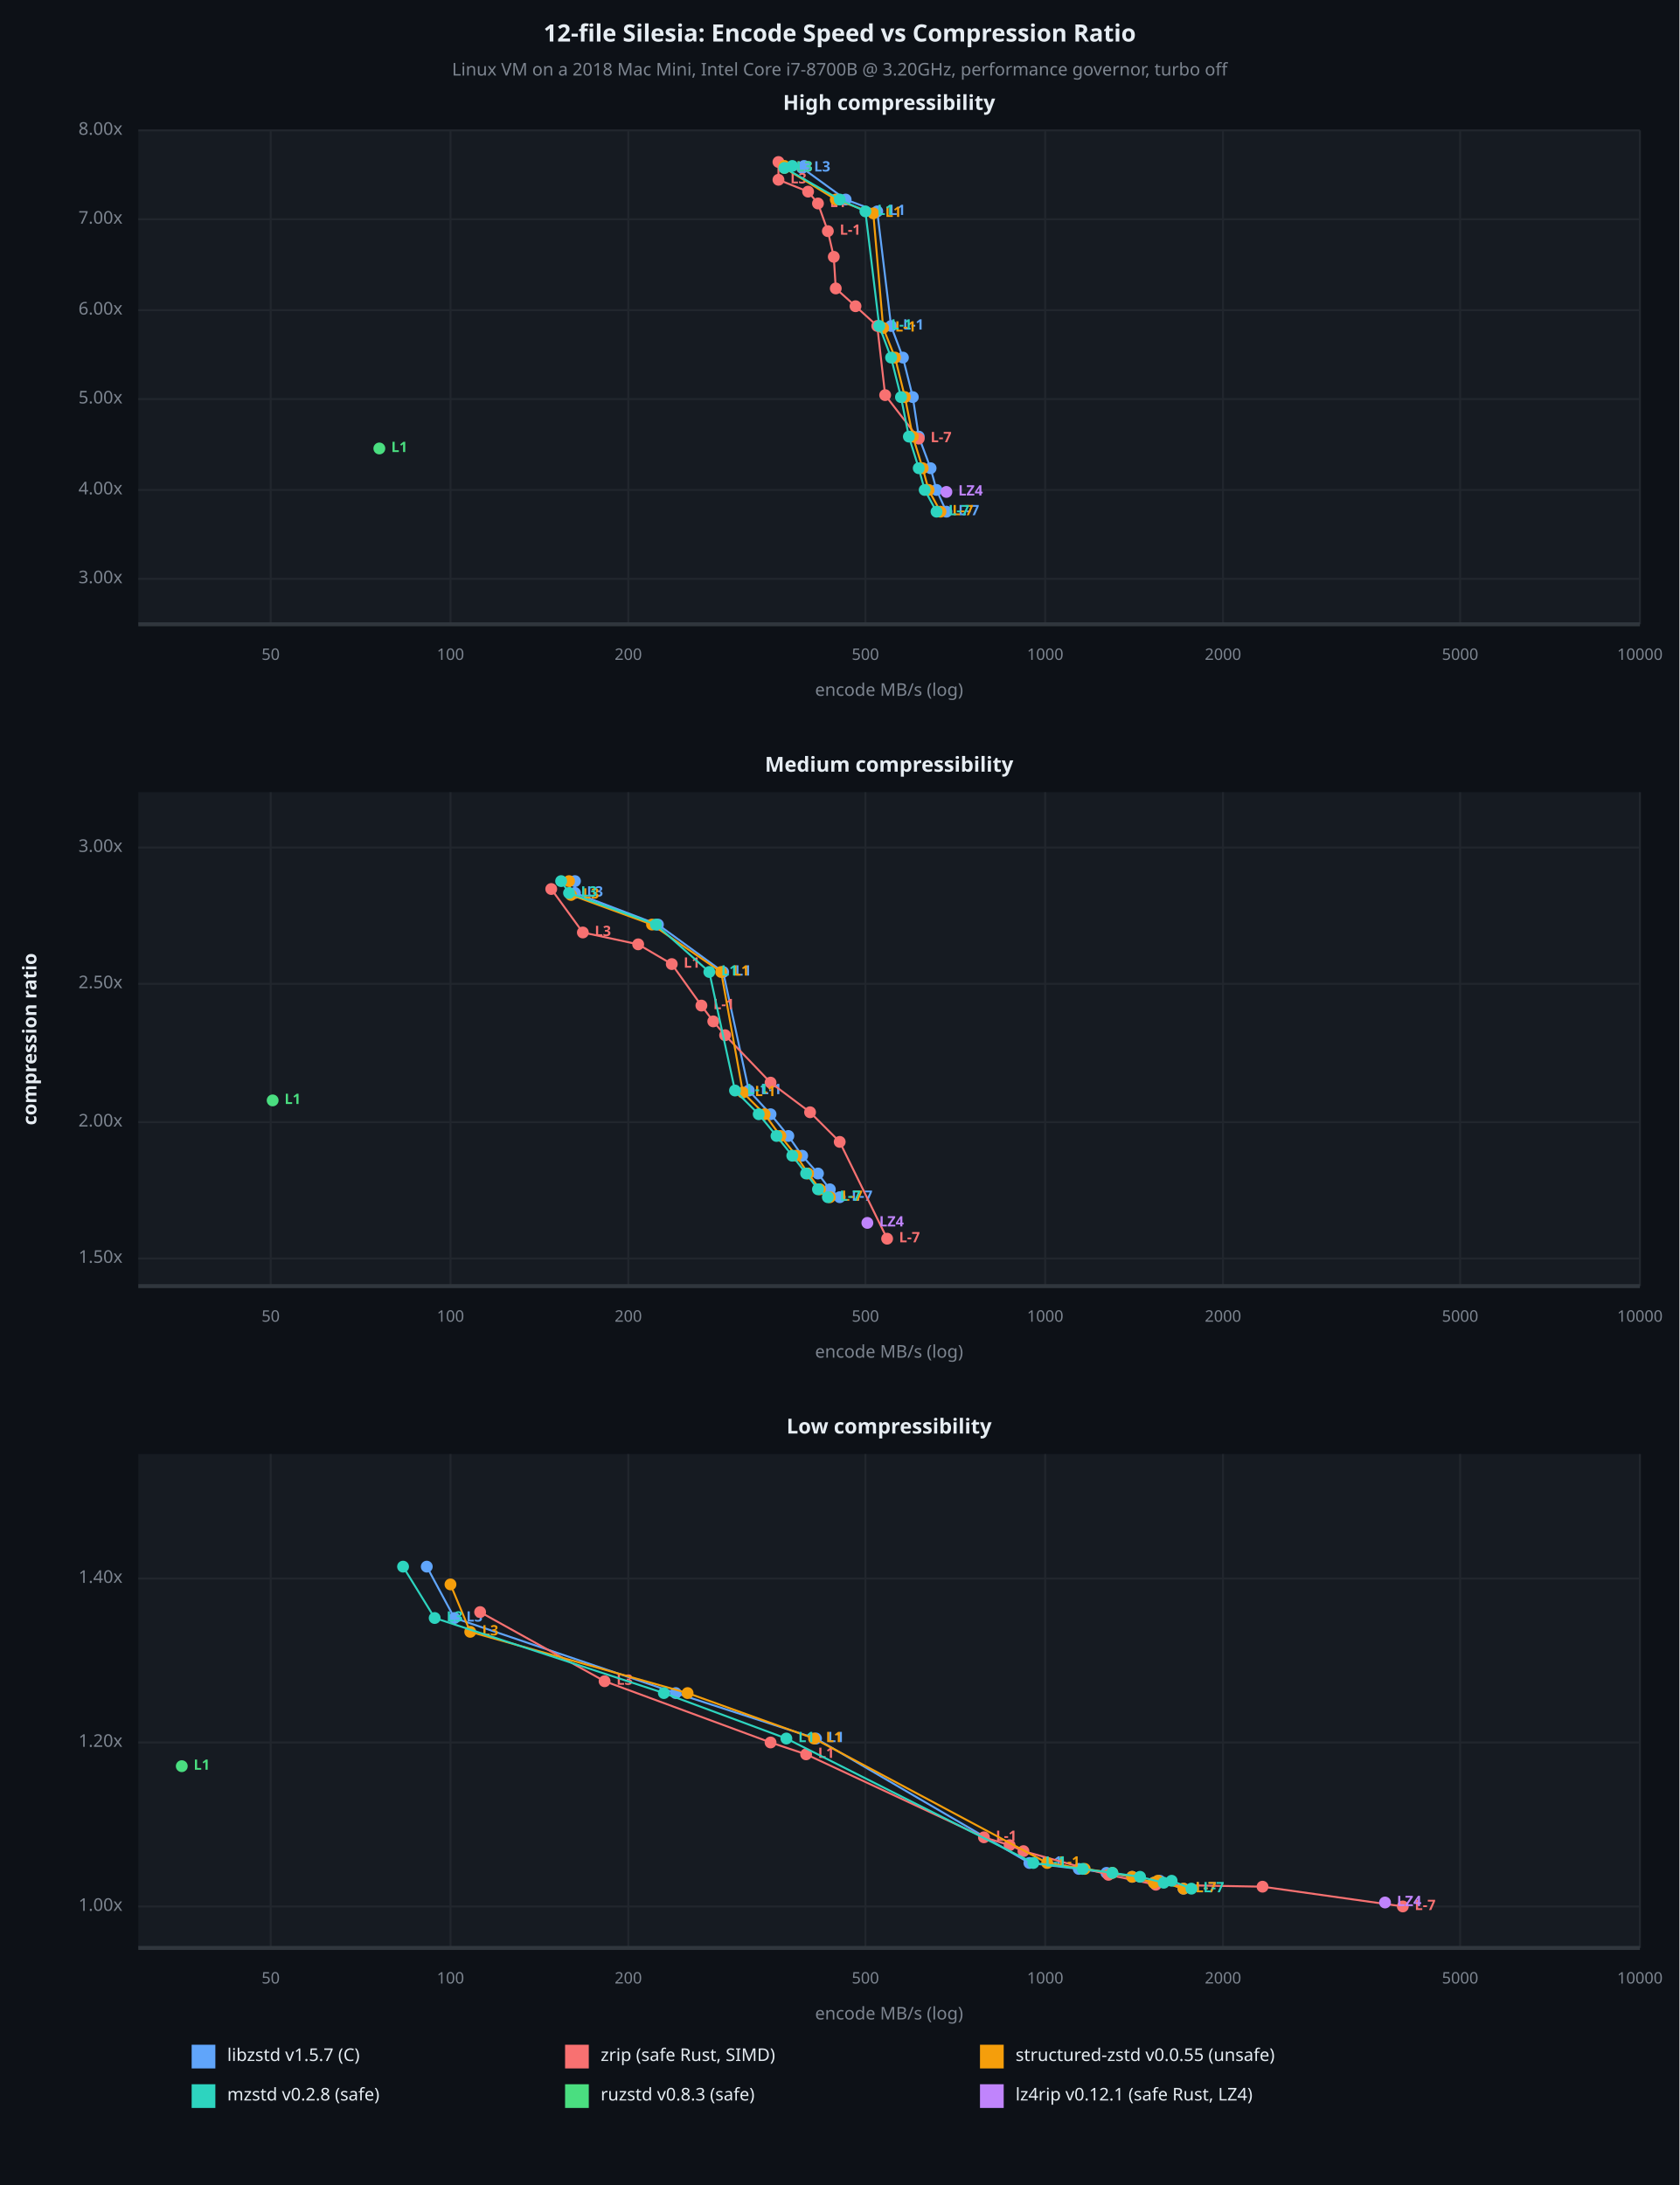
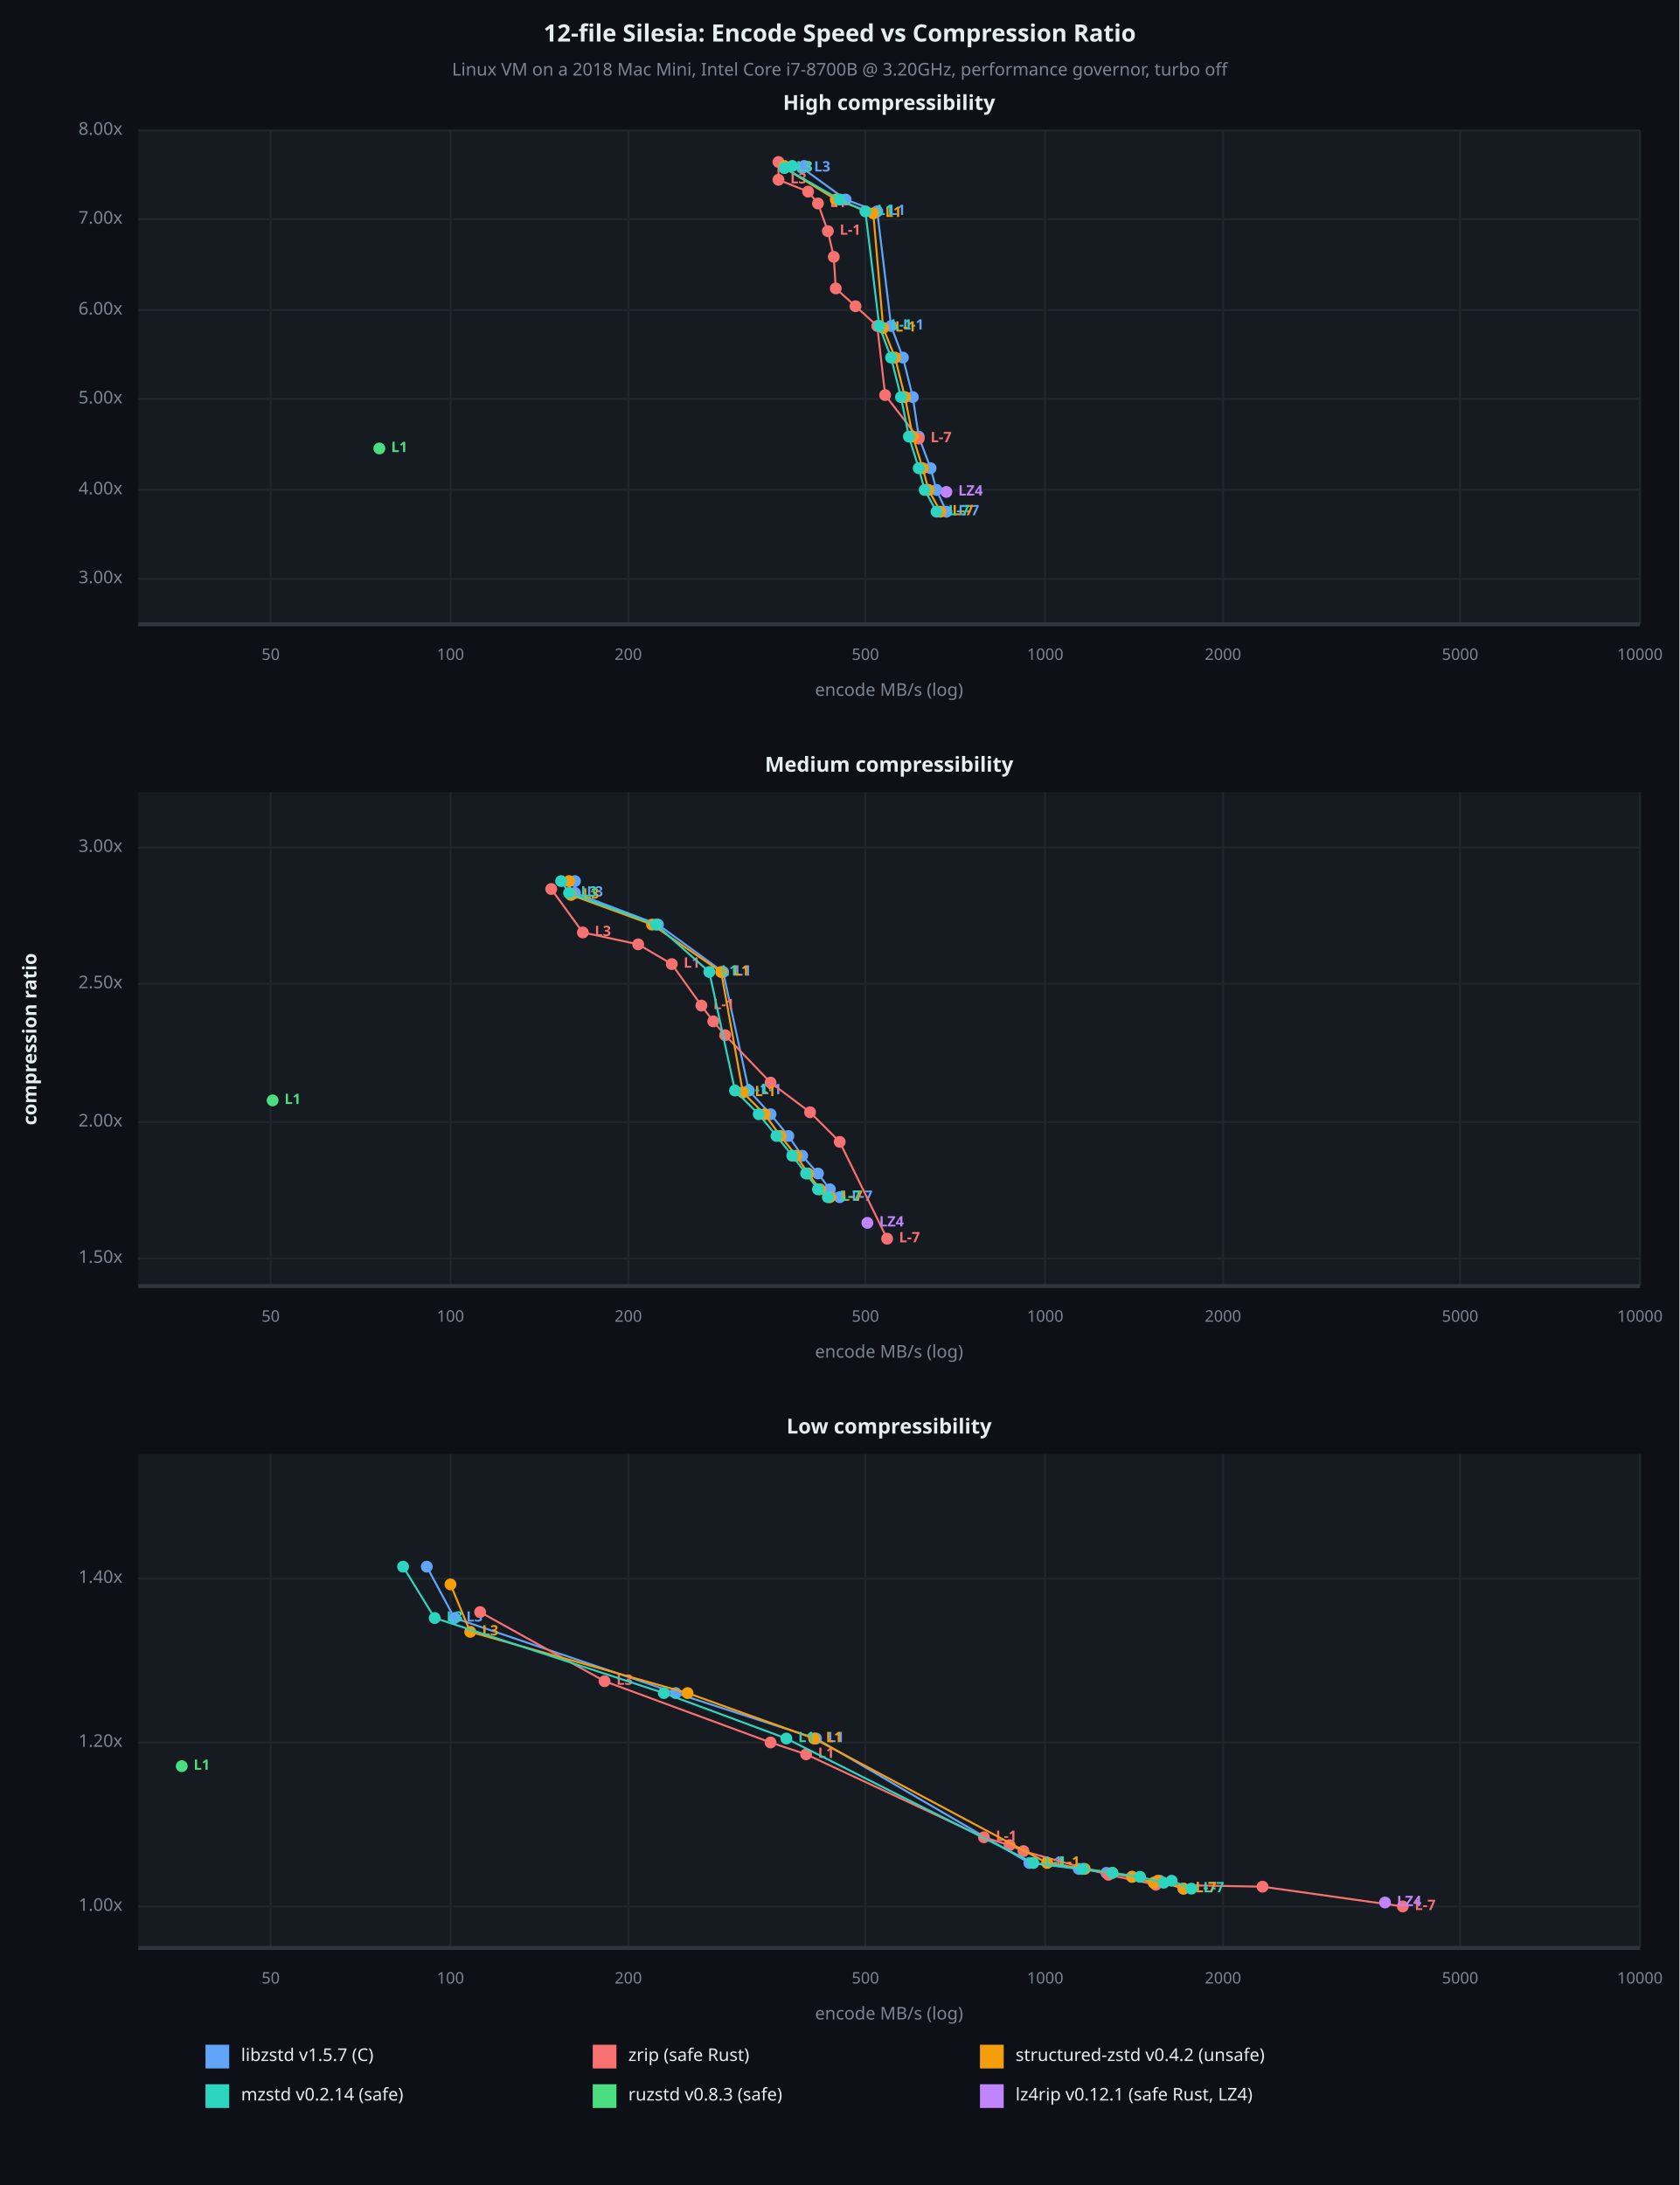
<svg xmlns="http://www.w3.org/2000/svg" viewBox="0 0 850 1106" font-family="system-ui, -apple-system, sans-serif">
  <rect x="0" y="0" width="850" height="1106" opacity="1" fill="#0D1117" stroke="none" />
  <text x="425" y="18" dy="0.5ex" text-anchor="middle" font-family="sans-serif" font-size="12.097" opacity="1" fill="#E6EDF3" font-weight="bold">
12-file Silesia: Encode Speed vs Compression Ratio
</text>
  <text x="425" y="36" dy="0.5ex" text-anchor="middle" font-family="sans-serif" font-size="8.871" opacity="1" fill="#7D8590">
Linux VM on a 2018 Mac Mini, Intel Core i7-8700B @ 3.20GHz, performance governor, turbo off
</text>
  <rect x="70" y="66" width="760" height="250" opacity="1" fill="#161B22" stroke="none" />
  <text x="450" y="53" dy="0.5ex" text-anchor="middle" font-family="sans-serif" font-size="10.484" opacity="1" fill="#E6EDF3" font-weight="bold">
High compressibility
</text>
  <polyline fill="none" opacity="1" stroke="#21262D" stroke-width="1" points="137,66 137,316 " />
  <text x="137" y="332" dy="0.5ex" text-anchor="middle" font-family="sans-serif" font-size="8.065" opacity="1" fill="#7D8590">
50
</text>
  <polyline fill="none" opacity="1" stroke="#21262D" stroke-width="1" points="228,66 228,316 " />
  <text x="228" y="332" dy="0.5ex" text-anchor="middle" font-family="sans-serif" font-size="8.065" opacity="1" fill="#7D8590">
100
</text>
  <polyline fill="none" opacity="1" stroke="#21262D" stroke-width="1" points="318,66 318,316 " />
  <text x="318" y="332" dy="0.5ex" text-anchor="middle" font-family="sans-serif" font-size="8.065" opacity="1" fill="#7D8590">
200
</text>
  <polyline fill="none" opacity="1" stroke="#21262D" stroke-width="1" points="438,66 438,316 " />
  <text x="438" y="332" dy="0.5ex" text-anchor="middle" font-family="sans-serif" font-size="8.065" opacity="1" fill="#7D8590">
500
</text>
  <polyline fill="none" opacity="1" stroke="#21262D" stroke-width="1" points="529,66 529,316 " />
  <text x="529" y="332" dy="0.5ex" text-anchor="middle" font-family="sans-serif" font-size="8.065" opacity="1" fill="#7D8590">
1000
</text>
  <polyline fill="none" opacity="1" stroke="#21262D" stroke-width="1" points="619,66 619,316 " />
  <text x="619" y="332" dy="0.5ex" text-anchor="middle" font-family="sans-serif" font-size="8.065" opacity="1" fill="#7D8590">
2000
</text>
  <polyline fill="none" opacity="1" stroke="#21262D" stroke-width="1" points="739,66 739,316 " />
  <text x="739" y="332" dy="0.5ex" text-anchor="middle" font-family="sans-serif" font-size="8.065" opacity="1" fill="#7D8590">
5000
</text>
  <polyline fill="none" opacity="1" stroke="#21262D" stroke-width="1" points="830,66 830,316 " />
  <text x="830" y="332" dy="0.5ex" text-anchor="middle" font-family="sans-serif" font-size="8.065" opacity="1" fill="#7D8590">
10000
</text>
  <polyline fill="none" opacity="1" stroke="#21262D" stroke-width="1" points="70,293 830,293 " />
  <text x="62" y="293" dy="0.5ex" text-anchor="end" font-family="sans-serif" font-size="8.871" opacity="1" fill="#7D8590">
3.00x
</text>
  <polyline fill="none" opacity="1" stroke="#21262D" stroke-width="1" points="70,248 830,248 " />
  <text x="62" y="248" dy="0.5ex" text-anchor="end" font-family="sans-serif" font-size="8.871" opacity="1" fill="#7D8590">
4.00x
</text>
  <polyline fill="none" opacity="1" stroke="#21262D" stroke-width="1" points="70,202 830,202 " />
  <text x="62" y="202" dy="0.5ex" text-anchor="end" font-family="sans-serif" font-size="8.871" opacity="1" fill="#7D8590">
5.00x
</text>
  <polyline fill="none" opacity="1" stroke="#21262D" stroke-width="1" points="70,157 830,157 " />
  <text x="62" y="157" dy="0.5ex" text-anchor="end" font-family="sans-serif" font-size="8.871" opacity="1" fill="#7D8590">
6.00x
</text>
  <polyline fill="none" opacity="1" stroke="#21262D" stroke-width="1" points="70,111 830,111 " />
  <text x="62" y="111" dy="0.5ex" text-anchor="end" font-family="sans-serif" font-size="8.871" opacity="1" fill="#7D8590">
7.00x
</text>
  <polyline fill="none" opacity="1" stroke="#21262D" stroke-width="1" points="70,66 830,66 " />
  <text x="62" y="66" dy="0.5ex" text-anchor="end" font-family="sans-serif" font-size="8.871" opacity="1" fill="#7D8590">
8.00x
</text>
  <polyline fill="none" opacity="1" stroke="#30363D" stroke-width="2" points="70,316 830,316 " />
  <polyline fill="none" opacity="1" stroke="#60A5FA" stroke-width="1" points="479,259 474,248 471,237 465,221 462,201 457,181 451,165 444,107 428,101 406,85 407,84 " />
  <circle cx="479" cy="259" r="3" opacity="1" fill="#60A5FA" stroke="none" stroke-width="1" />
  <text x="485" y="259" dy="0.5ex" text-anchor="start" font-family="sans-serif" font-size="7.258" opacity="1" fill="#60A5FA" font-weight="bold">
L-7
</text>
  <circle cx="474" cy="248" r="3" opacity="1" fill="#60A5FA" stroke="none" stroke-width="1" />
  <circle cx="471" cy="237" r="3" opacity="1" fill="#60A5FA" stroke="none" stroke-width="1" />
  <circle cx="465" cy="221" r="3" opacity="1" fill="#60A5FA" stroke="none" stroke-width="1" />
  <circle cx="462" cy="201" r="3" opacity="1" fill="#60A5FA" stroke="none" stroke-width="1" />
  <circle cx="457" cy="181" r="3" opacity="1" fill="#60A5FA" stroke="none" stroke-width="1" />
  <circle cx="451" cy="165" r="3" opacity="1" fill="#60A5FA" stroke="none" stroke-width="1" />
  <text x="457" y="165" dy="0.5ex" text-anchor="start" font-family="sans-serif" font-size="7.258" opacity="1" fill="#60A5FA" font-weight="bold">
L-1
</text>
  <circle cx="444" cy="107" r="3" opacity="1" fill="#60A5FA" stroke="none" stroke-width="1" />
  <text x="450" y="107" dy="0.5ex" text-anchor="start" font-family="sans-serif" font-size="7.258" opacity="1" fill="#60A5FA" font-weight="bold">
L1
</text>
  <circle cx="428" cy="101" r="3" opacity="1" fill="#60A5FA" stroke="none" stroke-width="1" />
  <circle cx="406" cy="85" r="3" opacity="1" fill="#60A5FA" stroke="none" stroke-width="1" />
  <text x="412" y="85" dy="0.5ex" text-anchor="start" font-family="sans-serif" font-size="7.258" opacity="1" fill="#60A5FA" font-weight="bold">
L3
</text>
  <circle cx="407" cy="84" r="3" opacity="1" fill="#60A5FA" stroke="none" stroke-width="1" />
  <polyline fill="none" opacity="1" stroke="#F87171" stroke-width="1" points="465,222 448,200 444,165 433,155 423,146 422,130 419,117 414,103 409,97 394,91 394,82 " />
  <circle cx="465" cy="222" r="3" opacity="1" fill="#F87171" stroke="none" stroke-width="1" />
  <text x="471" y="222" dy="0.5ex" text-anchor="start" font-family="sans-serif" font-size="7.258" opacity="1" fill="#F87171" font-weight="bold">
L-7
</text>
  <circle cx="448" cy="200" r="3" opacity="1" fill="#F87171" stroke="none" stroke-width="1" />
  <circle cx="444" cy="165" r="3" opacity="1" fill="#F87171" stroke="none" stroke-width="1" />
  <circle cx="433" cy="155" r="3" opacity="1" fill="#F87171" stroke="none" stroke-width="1" />
  <circle cx="423" cy="146" r="3" opacity="1" fill="#F87171" stroke="none" stroke-width="1" />
  <circle cx="422" cy="130" r="3" opacity="1" fill="#F87171" stroke="none" stroke-width="1" />
  <circle cx="419" cy="117" r="3" opacity="1" fill="#F87171" stroke="none" stroke-width="1" />
  <text x="425" y="117" dy="0.5ex" text-anchor="start" font-family="sans-serif" font-size="7.258" opacity="1" fill="#F87171" font-weight="bold">
L-1
</text>
  <circle cx="414" cy="103" r="3" opacity="1" fill="#F87171" stroke="none" stroke-width="1" />
  <text x="420" y="103" dy="0.5ex" text-anchor="start" font-family="sans-serif" font-size="7.258" opacity="1" fill="#F87171" font-weight="bold">
L1
</text>
  <circle cx="409" cy="97" r="3" opacity="1" fill="#F87171" stroke="none" stroke-width="1" />
  <circle cx="394" cy="91" r="3" opacity="1" fill="#F87171" stroke="none" stroke-width="1" />
  <text x="400" y="91" dy="0.5ex" text-anchor="start" font-family="sans-serif" font-size="7.258" opacity="1" fill="#F87171" font-weight="bold">
L3
</text>
  <circle cx="394" cy="82" r="3" opacity="1" fill="#F87171" stroke="none" stroke-width="1" />
  <polyline fill="none" opacity="1" stroke="#F59E0B" stroke-width="1" points="476,259 470,248 467,237 462,221 458,201 453,181 447,166 442,108 423,101 397,85 397,84 " />
  <circle cx="476" cy="259" r="3" opacity="1" fill="#F59E0B" stroke="none" stroke-width="1" />
  <text x="482" y="259" dy="0.5ex" text-anchor="start" font-family="sans-serif" font-size="7.258" opacity="1" fill="#F59E0B" font-weight="bold">
L-7
</text>
  <circle cx="470" cy="248" r="3" opacity="1" fill="#F59E0B" stroke="none" stroke-width="1" />
  <circle cx="467" cy="237" r="3" opacity="1" fill="#F59E0B" stroke="none" stroke-width="1" />
  <circle cx="462" cy="221" r="3" opacity="1" fill="#F59E0B" stroke="none" stroke-width="1" />
  <circle cx="458" cy="201" r="3" opacity="1" fill="#F59E0B" stroke="none" stroke-width="1" />
  <circle cx="453" cy="181" r="3" opacity="1" fill="#F59E0B" stroke="none" stroke-width="1" />
  <circle cx="447" cy="166" r="3" opacity="1" fill="#F59E0B" stroke="none" stroke-width="1" />
  <text x="453" y="166" dy="0.5ex" text-anchor="start" font-family="sans-serif" font-size="7.258" opacity="1" fill="#F59E0B" font-weight="bold">
L-1
</text>
  <circle cx="442" cy="108" r="3" opacity="1" fill="#F59E0B" stroke="none" stroke-width="1" />
  <text x="448" y="108" dy="0.5ex" text-anchor="start" font-family="sans-serif" font-size="7.258" opacity="1" fill="#F59E0B" font-weight="bold">
L1
</text>
  <circle cx="423" cy="101" r="3" opacity="1" fill="#F59E0B" stroke="none" stroke-width="1" />
  <circle cx="397" cy="85" r="3" opacity="1" fill="#F59E0B" stroke="none" stroke-width="1" />
  <text x="403" y="85" dy="0.5ex" text-anchor="start" font-family="sans-serif" font-size="7.258" opacity="1" fill="#F59E0B" font-weight="bold">
L3
</text>
  <circle cx="397" cy="84" r="3" opacity="1" fill="#F59E0B" stroke="none" stroke-width="1" />
  <polyline fill="none" opacity="1" stroke="#2DD4BF" stroke-width="1" points="474,259 468,248 465,237 460,221 456,201 451,181 445,165 438,107 425,101 397,85 401,84 " />
  <circle cx="474" cy="259" r="3" opacity="1" fill="#2DD4BF" stroke="none" stroke-width="1" />
  <text x="480" y="259" dy="0.5ex" text-anchor="start" font-family="sans-serif" font-size="7.258" opacity="1" fill="#2DD4BF" font-weight="bold">
L-7
</text>
  <circle cx="468" cy="248" r="3" opacity="1" fill="#2DD4BF" stroke="none" stroke-width="1" />
  <circle cx="465" cy="237" r="3" opacity="1" fill="#2DD4BF" stroke="none" stroke-width="1" />
  <circle cx="460" cy="221" r="3" opacity="1" fill="#2DD4BF" stroke="none" stroke-width="1" />
  <circle cx="456" cy="201" r="3" opacity="1" fill="#2DD4BF" stroke="none" stroke-width="1" />
  <circle cx="451" cy="181" r="3" opacity="1" fill="#2DD4BF" stroke="none" stroke-width="1" />
  <circle cx="445" cy="165" r="3" opacity="1" fill="#2DD4BF" stroke="none" stroke-width="1" />
  <text x="451" y="165" dy="0.5ex" text-anchor="start" font-family="sans-serif" font-size="7.258" opacity="1" fill="#2DD4BF" font-weight="bold">
L-1
</text>
  <circle cx="438" cy="107" r="3" opacity="1" fill="#2DD4BF" stroke="none" stroke-width="1" />
  <text x="444" y="107" dy="0.5ex" text-anchor="start" font-family="sans-serif" font-size="7.258" opacity="1" fill="#2DD4BF" font-weight="bold">
L1
</text>
  <circle cx="425" cy="101" r="3" opacity="1" fill="#2DD4BF" stroke="none" stroke-width="1" />
  <circle cx="397" cy="85" r="3" opacity="1" fill="#2DD4BF" stroke="none" stroke-width="1" />
  <text x="403" y="85" dy="0.5ex" text-anchor="start" font-family="sans-serif" font-size="7.258" opacity="1" fill="#2DD4BF" font-weight="bold">
L3
</text>
  <circle cx="401" cy="84" r="3" opacity="1" fill="#2DD4BF" stroke="none" stroke-width="1" />
  <circle cx="192" cy="227" r="3" opacity="1" fill="#4ADE80" stroke="none" stroke-width="1" />
  <text x="198" y="227" dy="0.5ex" text-anchor="start" font-family="sans-serif" font-size="7.258" opacity="1" fill="#4ADE80" font-weight="bold">
L1
</text>
  <circle cx="479" cy="249" r="3" opacity="1" fill="#C084FC" stroke="none" stroke-width="1" />
  <text x="485" y="249" dy="0.5ex" text-anchor="start" font-family="sans-serif" font-size="7.258" opacity="1" fill="#C084FC" font-weight="bold">
LZ4
</text>
  <text x="450" y="350" dy="0.5ex" text-anchor="middle" font-family="sans-serif" font-size="8.871" opacity="1" fill="#7D8590">
encode MB/s (log)
</text>
  <rect x="70" y="401" width="760" height="250" opacity="1" fill="#161B22" stroke="none" />
  <text x="450" y="388" dy="0.5ex" text-anchor="middle" font-family="sans-serif" font-size="10.484" opacity="1" fill="#E6EDF3" font-weight="bold">
Medium compressibility
</text>
  <polyline fill="none" opacity="1" stroke="#21262D" stroke-width="1" points="137,401 137,651 " />
  <text x="137" y="667" dy="0.5ex" text-anchor="middle" font-family="sans-serif" font-size="8.065" opacity="1" fill="#7D8590">
50
</text>
  <polyline fill="none" opacity="1" stroke="#21262D" stroke-width="1" points="228,401 228,651 " />
  <text x="228" y="667" dy="0.5ex" text-anchor="middle" font-family="sans-serif" font-size="8.065" opacity="1" fill="#7D8590">
100
</text>
  <polyline fill="none" opacity="1" stroke="#21262D" stroke-width="1" points="318,401 318,651 " />
  <text x="318" y="667" dy="0.5ex" text-anchor="middle" font-family="sans-serif" font-size="8.065" opacity="1" fill="#7D8590">
200
</text>
  <polyline fill="none" opacity="1" stroke="#21262D" stroke-width="1" points="438,401 438,651 " />
  <text x="438" y="667" dy="0.5ex" text-anchor="middle" font-family="sans-serif" font-size="8.065" opacity="1" fill="#7D8590">
500
</text>
  <polyline fill="none" opacity="1" stroke="#21262D" stroke-width="1" points="529,401 529,651 " />
  <text x="529" y="667" dy="0.5ex" text-anchor="middle" font-family="sans-serif" font-size="8.065" opacity="1" fill="#7D8590">
1000
</text>
  <polyline fill="none" opacity="1" stroke="#21262D" stroke-width="1" points="619,401 619,651 " />
  <text x="619" y="667" dy="0.5ex" text-anchor="middle" font-family="sans-serif" font-size="8.065" opacity="1" fill="#7D8590">
2000
</text>
  <polyline fill="none" opacity="1" stroke="#21262D" stroke-width="1" points="739,401 739,651 " />
  <text x="739" y="667" dy="0.5ex" text-anchor="middle" font-family="sans-serif" font-size="8.065" opacity="1" fill="#7D8590">
5000
</text>
  <polyline fill="none" opacity="1" stroke="#21262D" stroke-width="1" points="830,401 830,651 " />
  <text x="830" y="667" dy="0.5ex" text-anchor="middle" font-family="sans-serif" font-size="8.065" opacity="1" fill="#7D8590">
10000
</text>
  <polyline fill="none" opacity="1" stroke="#21262D" stroke-width="1" points="70,637 830,637 " />
  <text x="62" y="637" dy="0.5ex" text-anchor="end" font-family="sans-serif" font-size="8.871" opacity="1" fill="#7D8590">
1.50x
</text>
  <polyline fill="none" opacity="1" stroke="#21262D" stroke-width="1" points="70,568 830,568 " />
  <text x="62" y="568" dy="0.5ex" text-anchor="end" font-family="sans-serif" font-size="8.871" opacity="1" fill="#7D8590">
2.00x
</text>
  <polyline fill="none" opacity="1" stroke="#21262D" stroke-width="1" points="70,498 830,498 " />
  <text x="62" y="498" dy="0.5ex" text-anchor="end" font-family="sans-serif" font-size="8.871" opacity="1" fill="#7D8590">
2.50x
</text>
  <polyline fill="none" opacity="1" stroke="#21262D" stroke-width="1" points="70,429 830,429 " />
  <text x="62" y="429" dy="0.5ex" text-anchor="end" font-family="sans-serif" font-size="8.871" opacity="1" fill="#7D8590">
3.00x
</text>
  <polyline fill="none" opacity="1" stroke="#30363D" stroke-width="2" points="70,651 830,651 " />
  <polyline fill="none" opacity="1" stroke="#60A5FA" stroke-width="1" points="425,606 420,602 414,594 406,585 399,575 390,564 379,552 366,492 333,468 291,452 291,446 " />
  <circle cx="425" cy="606" r="3" opacity="1" fill="#60A5FA" stroke="none" stroke-width="1" />
  <text x="431" y="606" dy="0.5ex" text-anchor="start" font-family="sans-serif" font-size="7.258" opacity="1" fill="#60A5FA" font-weight="bold">
L-7
</text>
  <circle cx="420" cy="602" r="3" opacity="1" fill="#60A5FA" stroke="none" stroke-width="1" />
  <circle cx="414" cy="594" r="3" opacity="1" fill="#60A5FA" stroke="none" stroke-width="1" />
  <circle cx="406" cy="585" r="3" opacity="1" fill="#60A5FA" stroke="none" stroke-width="1" />
  <circle cx="399" cy="575" r="3" opacity="1" fill="#60A5FA" stroke="none" stroke-width="1" />
  <circle cx="390" cy="564" r="3" opacity="1" fill="#60A5FA" stroke="none" stroke-width="1" />
  <circle cx="379" cy="552" r="3" opacity="1" fill="#60A5FA" stroke="none" stroke-width="1" />
  <text x="385" y="552" dy="0.5ex" text-anchor="start" font-family="sans-serif" font-size="7.258" opacity="1" fill="#60A5FA" font-weight="bold">
L-1
</text>
  <circle cx="366" cy="492" r="3" opacity="1" fill="#60A5FA" stroke="none" stroke-width="1" />
  <text x="372" y="492" dy="0.5ex" text-anchor="start" font-family="sans-serif" font-size="7.258" opacity="1" fill="#60A5FA" font-weight="bold">
L1
</text>
  <circle cx="333" cy="468" r="3" opacity="1" fill="#60A5FA" stroke="none" stroke-width="1" />
  <circle cx="291" cy="452" r="3" opacity="1" fill="#60A5FA" stroke="none" stroke-width="1" />
  <text x="297" y="452" dy="0.5ex" text-anchor="start" font-family="sans-serif" font-size="7.258" opacity="1" fill="#60A5FA" font-weight="bold">
L3
</text>
  <circle cx="291" cy="446" r="3" opacity="1" fill="#60A5FA" stroke="none" stroke-width="1" />
  <polyline fill="none" opacity="1" stroke="#F87171" stroke-width="1" points="449,627 425,578 410,563 390,548 367,524 361,517 355,509 340,488 323,478 295,472 279,450 " />
  <circle cx="449" cy="627" r="3" opacity="1" fill="#F87171" stroke="none" stroke-width="1" />
  <text x="455" y="627" dy="0.5ex" text-anchor="start" font-family="sans-serif" font-size="7.258" opacity="1" fill="#F87171" font-weight="bold">
L-7
</text>
  <circle cx="425" cy="578" r="3" opacity="1" fill="#F87171" stroke="none" stroke-width="1" />
  <circle cx="410" cy="563" r="3" opacity="1" fill="#F87171" stroke="none" stroke-width="1" />
  <circle cx="390" cy="548" r="3" opacity="1" fill="#F87171" stroke="none" stroke-width="1" />
  <circle cx="367" cy="524" r="3" opacity="1" fill="#F87171" stroke="none" stroke-width="1" />
  <circle cx="361" cy="517" r="3" opacity="1" fill="#F87171" stroke="none" stroke-width="1" />
  <circle cx="355" cy="509" r="3" opacity="1" fill="#F87171" stroke="none" stroke-width="1" />
  <text x="361" y="509" dy="0.5ex" text-anchor="start" font-family="sans-serif" font-size="7.258" opacity="1" fill="#F87171" font-weight="bold">
L-1
</text>
  <circle cx="340" cy="488" r="3" opacity="1" fill="#F87171" stroke="none" stroke-width="1" />
  <text x="346" y="488" dy="0.5ex" text-anchor="start" font-family="sans-serif" font-size="7.258" opacity="1" fill="#F87171" font-weight="bold">
L1
</text>
  <circle cx="323" cy="478" r="3" opacity="1" fill="#F87171" stroke="none" stroke-width="1" />
  <circle cx="295" cy="472" r="3" opacity="1" fill="#F87171" stroke="none" stroke-width="1" />
  <text x="301" y="472" dy="0.5ex" text-anchor="start" font-family="sans-serif" font-size="7.258" opacity="1" fill="#F87171" font-weight="bold">
L3
</text>
  <circle cx="279" cy="450" r="3" opacity="1" fill="#F87171" stroke="none" stroke-width="1" />
  <polyline fill="none" opacity="1" stroke="#F59E0B" stroke-width="1" points="420,606 415,602 409,594 403,585 395,575 387,564 376,553 365,492 330,468 289,453 288,446 " />
  <circle cx="420" cy="606" r="3" opacity="1" fill="#F59E0B" stroke="none" stroke-width="1" />
  <text x="426" y="606" dy="0.5ex" text-anchor="start" font-family="sans-serif" font-size="7.258" opacity="1" fill="#F59E0B" font-weight="bold">
L-7
</text>
  <circle cx="415" cy="602" r="3" opacity="1" fill="#F59E0B" stroke="none" stroke-width="1" />
  <circle cx="409" cy="594" r="3" opacity="1" fill="#F59E0B" stroke="none" stroke-width="1" />
  <circle cx="403" cy="585" r="3" opacity="1" fill="#F59E0B" stroke="none" stroke-width="1" />
  <circle cx="395" cy="575" r="3" opacity="1" fill="#F59E0B" stroke="none" stroke-width="1" />
  <circle cx="387" cy="564" r="3" opacity="1" fill="#F59E0B" stroke="none" stroke-width="1" />
  <circle cx="376" cy="553" r="3" opacity="1" fill="#F59E0B" stroke="none" stroke-width="1" />
  <text x="382" y="553" dy="0.5ex" text-anchor="start" font-family="sans-serif" font-size="7.258" opacity="1" fill="#F59E0B" font-weight="bold">
L-1
</text>
  <circle cx="365" cy="492" r="3" opacity="1" fill="#F59E0B" stroke="none" stroke-width="1" />
  <text x="371" y="492" dy="0.5ex" text-anchor="start" font-family="sans-serif" font-size="7.258" opacity="1" fill="#F59E0B" font-weight="bold">
L1
</text>
  <circle cx="330" cy="468" r="3" opacity="1" fill="#F59E0B" stroke="none" stroke-width="1" />
  <circle cx="289" cy="453" r="3" opacity="1" fill="#F59E0B" stroke="none" stroke-width="1" />
  <text x="295" y="453" dy="0.5ex" text-anchor="start" font-family="sans-serif" font-size="7.258" opacity="1" fill="#F59E0B" font-weight="bold">
L3
</text>
  <circle cx="288" cy="446" r="3" opacity="1" fill="#F59E0B" stroke="none" stroke-width="1" />
  <polyline fill="none" opacity="1" stroke="#2DD4BF" stroke-width="1" points="419,606 414,602 408,594 401,585 393,575 384,564 372,552 359,492 332,468 288,452 284,446 " />
  <circle cx="419" cy="606" r="3" opacity="1" fill="#2DD4BF" stroke="none" stroke-width="1" />
  <text x="425" y="606" dy="0.5ex" text-anchor="start" font-family="sans-serif" font-size="7.258" opacity="1" fill="#2DD4BF" font-weight="bold">
L-7
</text>
  <circle cx="414" cy="602" r="3" opacity="1" fill="#2DD4BF" stroke="none" stroke-width="1" />
  <circle cx="408" cy="594" r="3" opacity="1" fill="#2DD4BF" stroke="none" stroke-width="1" />
  <circle cx="401" cy="585" r="3" opacity="1" fill="#2DD4BF" stroke="none" stroke-width="1" />
  <circle cx="393" cy="575" r="3" opacity="1" fill="#2DD4BF" stroke="none" stroke-width="1" />
  <circle cx="384" cy="564" r="3" opacity="1" fill="#2DD4BF" stroke="none" stroke-width="1" />
  <circle cx="372" cy="552" r="3" opacity="1" fill="#2DD4BF" stroke="none" stroke-width="1" />
  <text x="378" y="552" dy="0.5ex" text-anchor="start" font-family="sans-serif" font-size="7.258" opacity="1" fill="#2DD4BF" font-weight="bold">
L-1
</text>
  <circle cx="359" cy="492" r="3" opacity="1" fill="#2DD4BF" stroke="none" stroke-width="1" />
  <text x="365" y="492" dy="0.5ex" text-anchor="start" font-family="sans-serif" font-size="7.258" opacity="1" fill="#2DD4BF" font-weight="bold">
L1
</text>
  <circle cx="332" cy="468" r="3" opacity="1" fill="#2DD4BF" stroke="none" stroke-width="1" />
  <circle cx="288" cy="452" r="3" opacity="1" fill="#2DD4BF" stroke="none" stroke-width="1" />
  <text x="294" y="452" dy="0.5ex" text-anchor="start" font-family="sans-serif" font-size="7.258" opacity="1" fill="#2DD4BF" font-weight="bold">
L3
</text>
  <circle cx="284" cy="446" r="3" opacity="1" fill="#2DD4BF" stroke="none" stroke-width="1" />
  <circle cx="138" cy="557" r="3" opacity="1" fill="#4ADE80" stroke="none" stroke-width="1" />
  <text x="144" y="557" dy="0.5ex" text-anchor="start" font-family="sans-serif" font-size="7.258" opacity="1" fill="#4ADE80" font-weight="bold">
L1
</text>
  <circle cx="439" cy="619" r="3" opacity="1" fill="#C084FC" stroke="none" stroke-width="1" />
  <text x="445" y="619" dy="0.5ex" text-anchor="start" font-family="sans-serif" font-size="7.258" opacity="1" fill="#C084FC" font-weight="bold">
LZ4
</text>
  <text x="450" y="685" dy="0.5ex" text-anchor="middle" font-family="sans-serif" font-size="8.871" opacity="1" fill="#7D8590">
encode MB/s (log)
</text>
  <rect x="70" y="736" width="760" height="250" opacity="1" fill="#161B22" stroke="none" />
  <text x="450" y="723" dy="0.5ex" text-anchor="middle" font-family="sans-serif" font-size="10.484" opacity="1" fill="#E6EDF3" font-weight="bold">
Low compressibility
</text>
  <polyline fill="none" opacity="1" stroke="#21262D" stroke-width="1" points="137,736 137,986 " />
  <text x="137" y="1002" dy="0.5ex" text-anchor="middle" font-family="sans-serif" font-size="8.065" opacity="1" fill="#7D8590">
50
</text>
  <polyline fill="none" opacity="1" stroke="#21262D" stroke-width="1" points="228,736 228,986 " />
  <text x="228" y="1002" dy="0.5ex" text-anchor="middle" font-family="sans-serif" font-size="8.065" opacity="1" fill="#7D8590">
100
</text>
  <polyline fill="none" opacity="1" stroke="#21262D" stroke-width="1" points="318,736 318,986 " />
  <text x="318" y="1002" dy="0.5ex" text-anchor="middle" font-family="sans-serif" font-size="8.065" opacity="1" fill="#7D8590">
200
</text>
  <polyline fill="none" opacity="1" stroke="#21262D" stroke-width="1" points="438,736 438,986 " />
  <text x="438" y="1002" dy="0.5ex" text-anchor="middle" font-family="sans-serif" font-size="8.065" opacity="1" fill="#7D8590">
500
</text>
  <polyline fill="none" opacity="1" stroke="#21262D" stroke-width="1" points="529,736 529,986 " />
  <text x="529" y="1002" dy="0.5ex" text-anchor="middle" font-family="sans-serif" font-size="8.065" opacity="1" fill="#7D8590">
1000
</text>
  <polyline fill="none" opacity="1" stroke="#21262D" stroke-width="1" points="619,736 619,986 " />
  <text x="619" y="1002" dy="0.5ex" text-anchor="middle" font-family="sans-serif" font-size="8.065" opacity="1" fill="#7D8590">
2000
</text>
  <polyline fill="none" opacity="1" stroke="#21262D" stroke-width="1" points="739,736 739,986 " />
  <text x="739" y="1002" dy="0.5ex" text-anchor="middle" font-family="sans-serif" font-size="8.065" opacity="1" fill="#7D8590">
5000
</text>
  <polyline fill="none" opacity="1" stroke="#21262D" stroke-width="1" points="830,736 830,986 " />
  <text x="830" y="1002" dy="0.5ex" text-anchor="middle" font-family="sans-serif" font-size="8.065" opacity="1" fill="#7D8590">
10000
</text>
  <polyline fill="none" opacity="1" stroke="#21262D" stroke-width="1" points="70,965 830,965 " />
  <text x="62" y="965" dy="0.5ex" text-anchor="end" font-family="sans-serif" font-size="8.871" opacity="1" fill="#7D8590">
1.00x
</text>
  <polyline fill="none" opacity="1" stroke="#21262D" stroke-width="1" points="70,882 830,882 " />
  <text x="62" y="882" dy="0.5ex" text-anchor="end" font-family="sans-serif" font-size="8.871" opacity="1" fill="#7D8590">
1.20x
</text>
  <polyline fill="none" opacity="1" stroke="#21262D" stroke-width="1" points="70,799 830,799 " />
  <text x="62" y="799" dy="0.5ex" text-anchor="end" font-family="sans-serif" font-size="8.871" opacity="1" fill="#7D8590">
1.40x
</text>
  <polyline fill="none" opacity="1" stroke="#30363D" stroke-width="2" points="70,986 830,986 " />
  <polyline fill="none" opacity="1" stroke="#60A5FA" stroke-width="1" points="599,956 587,952 584,953 573,950 560,948 546,946 521,943 413,880 342,857 230,819 216,793 " />
  <circle cx="599" cy="956" r="3" opacity="1" fill="#60A5FA" stroke="none" stroke-width="1" />
  <text x="605" y="956" dy="0.5ex" text-anchor="start" font-family="sans-serif" font-size="7.258" opacity="1" fill="#60A5FA" font-weight="bold">
L-7
</text>
  <circle cx="587" cy="952" r="3" opacity="1" fill="#60A5FA" stroke="none" stroke-width="1" />
  <circle cx="584" cy="953" r="3" opacity="1" fill="#60A5FA" stroke="none" stroke-width="1" />
  <circle cx="573" cy="950" r="3" opacity="1" fill="#60A5FA" stroke="none" stroke-width="1" />
  <circle cx="560" cy="948" r="3" opacity="1" fill="#60A5FA" stroke="none" stroke-width="1" />
  <circle cx="546" cy="946" r="3" opacity="1" fill="#60A5FA" stroke="none" stroke-width="1" />
  <circle cx="521" cy="943" r="3" opacity="1" fill="#60A5FA" stroke="none" stroke-width="1" />
  <text x="527" y="943" dy="0.5ex" text-anchor="start" font-family="sans-serif" font-size="7.258" opacity="1" fill="#60A5FA" font-weight="bold">
L-1
</text>
  <circle cx="413" cy="880" r="3" opacity="1" fill="#60A5FA" stroke="none" stroke-width="1" />
  <text x="419" y="880" dy="0.5ex" text-anchor="start" font-family="sans-serif" font-size="7.258" opacity="1" fill="#60A5FA" font-weight="bold">
L1
</text>
  <circle cx="342" cy="857" r="3" opacity="1" fill="#60A5FA" stroke="none" stroke-width="1" />
  <circle cx="230" cy="819" r="3" opacity="1" fill="#60A5FA" stroke="none" stroke-width="1" />
  <text x="236" y="819" dy="0.5ex" text-anchor="start" font-family="sans-serif" font-size="7.258" opacity="1" fill="#60A5FA" font-weight="bold">
L3
</text>
  <circle cx="216" cy="793" r="3" opacity="1" fill="#60A5FA" stroke="none" stroke-width="1" />
  <polyline fill="none" opacity="1" stroke="#F87171" stroke-width="1" points="710,965 639,955 585,954 561,949 518,937 511,934 498,930 408,888 390,882 306,851 243,816 " />
  <circle cx="710" cy="965" r="3" opacity="1" fill="#F87171" stroke="none" stroke-width="1" />
  <text x="716" y="965" dy="0.5ex" text-anchor="start" font-family="sans-serif" font-size="7.258" opacity="1" fill="#F87171" font-weight="bold">
L-7
</text>
  <circle cx="639" cy="955" r="3" opacity="1" fill="#F87171" stroke="none" stroke-width="1" />
  <circle cx="585" cy="954" r="3" opacity="1" fill="#F87171" stroke="none" stroke-width="1" />
  <circle cx="561" cy="949" r="3" opacity="1" fill="#F87171" stroke="none" stroke-width="1" />
  <circle cx="518" cy="937" r="3" opacity="1" fill="#F87171" stroke="none" stroke-width="1" />
  <circle cx="511" cy="934" r="3" opacity="1" fill="#F87171" stroke="none" stroke-width="1" />
  <circle cx="498" cy="930" r="3" opacity="1" fill="#F87171" stroke="none" stroke-width="1" />
  <text x="504" y="930" dy="0.5ex" text-anchor="start" font-family="sans-serif" font-size="7.258" opacity="1" fill="#F87171" font-weight="bold">
L-1
</text>
  <circle cx="408" cy="888" r="3" opacity="1" fill="#F87171" stroke="none" stroke-width="1" />
  <text x="414" y="888" dy="0.5ex" text-anchor="start" font-family="sans-serif" font-size="7.258" opacity="1" fill="#F87171" font-weight="bold">
L1
</text>
  <circle cx="390" cy="882" r="3" opacity="1" fill="#F87171" stroke="none" stroke-width="1" />
  <circle cx="306" cy="851" r="3" opacity="1" fill="#F87171" stroke="none" stroke-width="1" />
  <text x="312" y="851" dy="0.5ex" text-anchor="start" font-family="sans-serif" font-size="7.258" opacity="1" fill="#F87171" font-weight="bold">
L3
</text>
  <circle cx="243" cy="816" r="3" opacity="1" fill="#F87171" stroke="none" stroke-width="1" />
  <polyline fill="none" opacity="1" stroke="#F59E0B" stroke-width="1" points="599,956 586,952 584,953 573,950 563,948 549,946 530,943 412,880 348,857 238,826 228,802 " />
  <circle cx="599" cy="956" r="3" opacity="1" fill="#F59E0B" stroke="none" stroke-width="1" />
  <text x="605" y="956" dy="0.5ex" text-anchor="start" font-family="sans-serif" font-size="7.258" opacity="1" fill="#F59E0B" font-weight="bold">
L-7
</text>
  <circle cx="586" cy="952" r="3" opacity="1" fill="#F59E0B" stroke="none" stroke-width="1" />
  <circle cx="584" cy="953" r="3" opacity="1" fill="#F59E0B" stroke="none" stroke-width="1" />
  <circle cx="573" cy="950" r="3" opacity="1" fill="#F59E0B" stroke="none" stroke-width="1" />
  <circle cx="563" cy="948" r="3" opacity="1" fill="#F59E0B" stroke="none" stroke-width="1" />
  <circle cx="549" cy="946" r="3" opacity="1" fill="#F59E0B" stroke="none" stroke-width="1" />
  <circle cx="530" cy="943" r="3" opacity="1" fill="#F59E0B" stroke="none" stroke-width="1" />
  <text x="536" y="943" dy="0.5ex" text-anchor="start" font-family="sans-serif" font-size="7.258" opacity="1" fill="#F59E0B" font-weight="bold">
L-1
</text>
  <circle cx="412" cy="880" r="3" opacity="1" fill="#F59E0B" stroke="none" stroke-width="1" />
  <text x="418" y="880" dy="0.5ex" text-anchor="start" font-family="sans-serif" font-size="7.258" opacity="1" fill="#F59E0B" font-weight="bold">
L1
</text>
  <circle cx="348" cy="857" r="3" opacity="1" fill="#F59E0B" stroke="none" stroke-width="1" />
  <circle cx="238" cy="826" r="3" opacity="1" fill="#F59E0B" stroke="none" stroke-width="1" />
  <text x="244" y="826" dy="0.5ex" text-anchor="start" font-family="sans-serif" font-size="7.258" opacity="1" fill="#F59E0B" font-weight="bold">
L3
</text>
  <circle cx="228" cy="802" r="3" opacity="1" fill="#F59E0B" stroke="none" stroke-width="1" />
  <polyline fill="none" opacity="1" stroke="#2DD4BF" stroke-width="1" points="603,956 593,952 589,953 577,950 563,948 548,946 523,943 398,880 336,857 220,819 204,793 " />
  <circle cx="603" cy="956" r="3" opacity="1" fill="#2DD4BF" stroke="none" stroke-width="1" />
  <text x="609" y="956" dy="0.5ex" text-anchor="start" font-family="sans-serif" font-size="7.258" opacity="1" fill="#2DD4BF" font-weight="bold">
L-7
</text>
  <circle cx="593" cy="952" r="3" opacity="1" fill="#2DD4BF" stroke="none" stroke-width="1" />
  <circle cx="589" cy="953" r="3" opacity="1" fill="#2DD4BF" stroke="none" stroke-width="1" />
  <circle cx="577" cy="950" r="3" opacity="1" fill="#2DD4BF" stroke="none" stroke-width="1" />
  <circle cx="563" cy="948" r="3" opacity="1" fill="#2DD4BF" stroke="none" stroke-width="1" />
  <circle cx="548" cy="946" r="3" opacity="1" fill="#2DD4BF" stroke="none" stroke-width="1" />
  <circle cx="523" cy="943" r="3" opacity="1" fill="#2DD4BF" stroke="none" stroke-width="1" />
  <text x="529" y="943" dy="0.5ex" text-anchor="start" font-family="sans-serif" font-size="7.258" opacity="1" fill="#2DD4BF" font-weight="bold">
L-1
</text>
  <circle cx="398" cy="880" r="3" opacity="1" fill="#2DD4BF" stroke="none" stroke-width="1" />
  <text x="404" y="880" dy="0.5ex" text-anchor="start" font-family="sans-serif" font-size="7.258" opacity="1" fill="#2DD4BF" font-weight="bold">
L1
</text>
  <circle cx="336" cy="857" r="3" opacity="1" fill="#2DD4BF" stroke="none" stroke-width="1" />
  <circle cx="220" cy="819" r="3" opacity="1" fill="#2DD4BF" stroke="none" stroke-width="1" />
  <text x="226" y="819" dy="0.5ex" text-anchor="start" font-family="sans-serif" font-size="7.258" opacity="1" fill="#2DD4BF" font-weight="bold">
L3
</text>
  <circle cx="204" cy="793" r="3" opacity="1" fill="#2DD4BF" stroke="none" stroke-width="1" />
  <circle cx="92" cy="894" r="3" opacity="1" fill="#4ADE80" stroke="none" stroke-width="1" />
  <text x="98" y="894" dy="0.5ex" text-anchor="start" font-family="sans-serif" font-size="7.258" opacity="1" fill="#4ADE80" font-weight="bold">
L1
</text>
  <circle cx="701" cy="963" r="3" opacity="1" fill="#C084FC" stroke="none" stroke-width="1" />
  <text x="707" y="963" dy="0.5ex" text-anchor="start" font-family="sans-serif" font-size="7.258" opacity="1" fill="#C084FC" font-weight="bold">
LZ4
</text>
  <text x="450" y="1020" dy="0.5ex" text-anchor="middle" font-family="sans-serif" font-size="8.871" opacity="1" fill="#7D8590">
encode MB/s (log)
</text>
  <text x="16" y="526" dy="0.5ex" text-anchor="middle" font-family="sans-serif" font-size="9.677" opacity="1" fill="#E6EDF3" font-weight="bold" transform="rotate(270, 16, 526)">
compression ratio
</text>
-   <rect x="97" y="1035" width="12" height="12" opacity="1" fill="#60A5FA" stroke="none" />
-   <text x="115" y="1041" dy="0.5ex" text-anchor="start" font-family="sans-serif" font-size="8.871" opacity="1" fill="#E6EDF3">
+   <rect x="104" y="1035" width="12" height="12" opacity="1" fill="#60A5FA" stroke="none" />
+   <text x="122" y="1041" dy="0.5ex" text-anchor="start" font-family="sans-serif" font-size="8.871" opacity="1" fill="#E6EDF3">
libzstd v1.5.7 (C)
</text>
-   <rect x="286" y="1035" width="12" height="12" opacity="1" fill="#F87171" stroke="none" />
-   <text x="304" y="1041" dy="0.5ex" text-anchor="start" font-family="sans-serif" font-size="8.871" opacity="1" fill="#E6EDF3">
- zrip (safe Rust, SIMD)
+   <rect x="300" y="1035" width="12" height="12" opacity="1" fill="#F87171" stroke="none" />
+   <text x="318" y="1041" dy="0.5ex" text-anchor="start" font-family="sans-serif" font-size="8.871" opacity="1" fill="#E6EDF3">
+ zrip (safe Rust)
</text>
  <rect x="496" y="1035" width="12" height="12" opacity="1" fill="#F59E0B" stroke="none" />
  <text x="514" y="1041" dy="0.5ex" text-anchor="start" font-family="sans-serif" font-size="8.871" opacity="1" fill="#E6EDF3">
- structured-zstd v0.0.55 (unsafe)
- </text>
-   <rect x="97" y="1055" width="12" height="12" opacity="1" fill="#2DD4BF" stroke="none" />
-   <text x="115" y="1061" dy="0.5ex" text-anchor="start" font-family="sans-serif" font-size="8.871" opacity="1" fill="#E6EDF3">
- mzstd v0.2.8 (safe)
- </text>
-   <rect x="286" y="1055" width="12" height="12" opacity="1" fill="#4ADE80" stroke="none" />
-   <text x="304" y="1061" dy="0.5ex" text-anchor="start" font-family="sans-serif" font-size="8.871" opacity="1" fill="#E6EDF3">
+ structured-zstd v0.4.2 (unsafe)
+ </text>
+   <rect x="104" y="1055" width="12" height="12" opacity="1" fill="#2DD4BF" stroke="none" />
+   <text x="122" y="1061" dy="0.5ex" text-anchor="start" font-family="sans-serif" font-size="8.871" opacity="1" fill="#E6EDF3">
+ mzstd v0.2.14 (safe)
+ </text>
+   <rect x="300" y="1055" width="12" height="12" opacity="1" fill="#4ADE80" stroke="none" />
+   <text x="318" y="1061" dy="0.5ex" text-anchor="start" font-family="sans-serif" font-size="8.871" opacity="1" fill="#E6EDF3">
ruzstd v0.8.3 (safe)
</text>
  <rect x="496" y="1055" width="12" height="12" opacity="1" fill="#C084FC" stroke="none" />
  <text x="514" y="1061" dy="0.5ex" text-anchor="start" font-family="sans-serif" font-size="8.871" opacity="1" fill="#E6EDF3">
lz4rip v0.12.1 (safe Rust, LZ4)
</text>
</svg>
